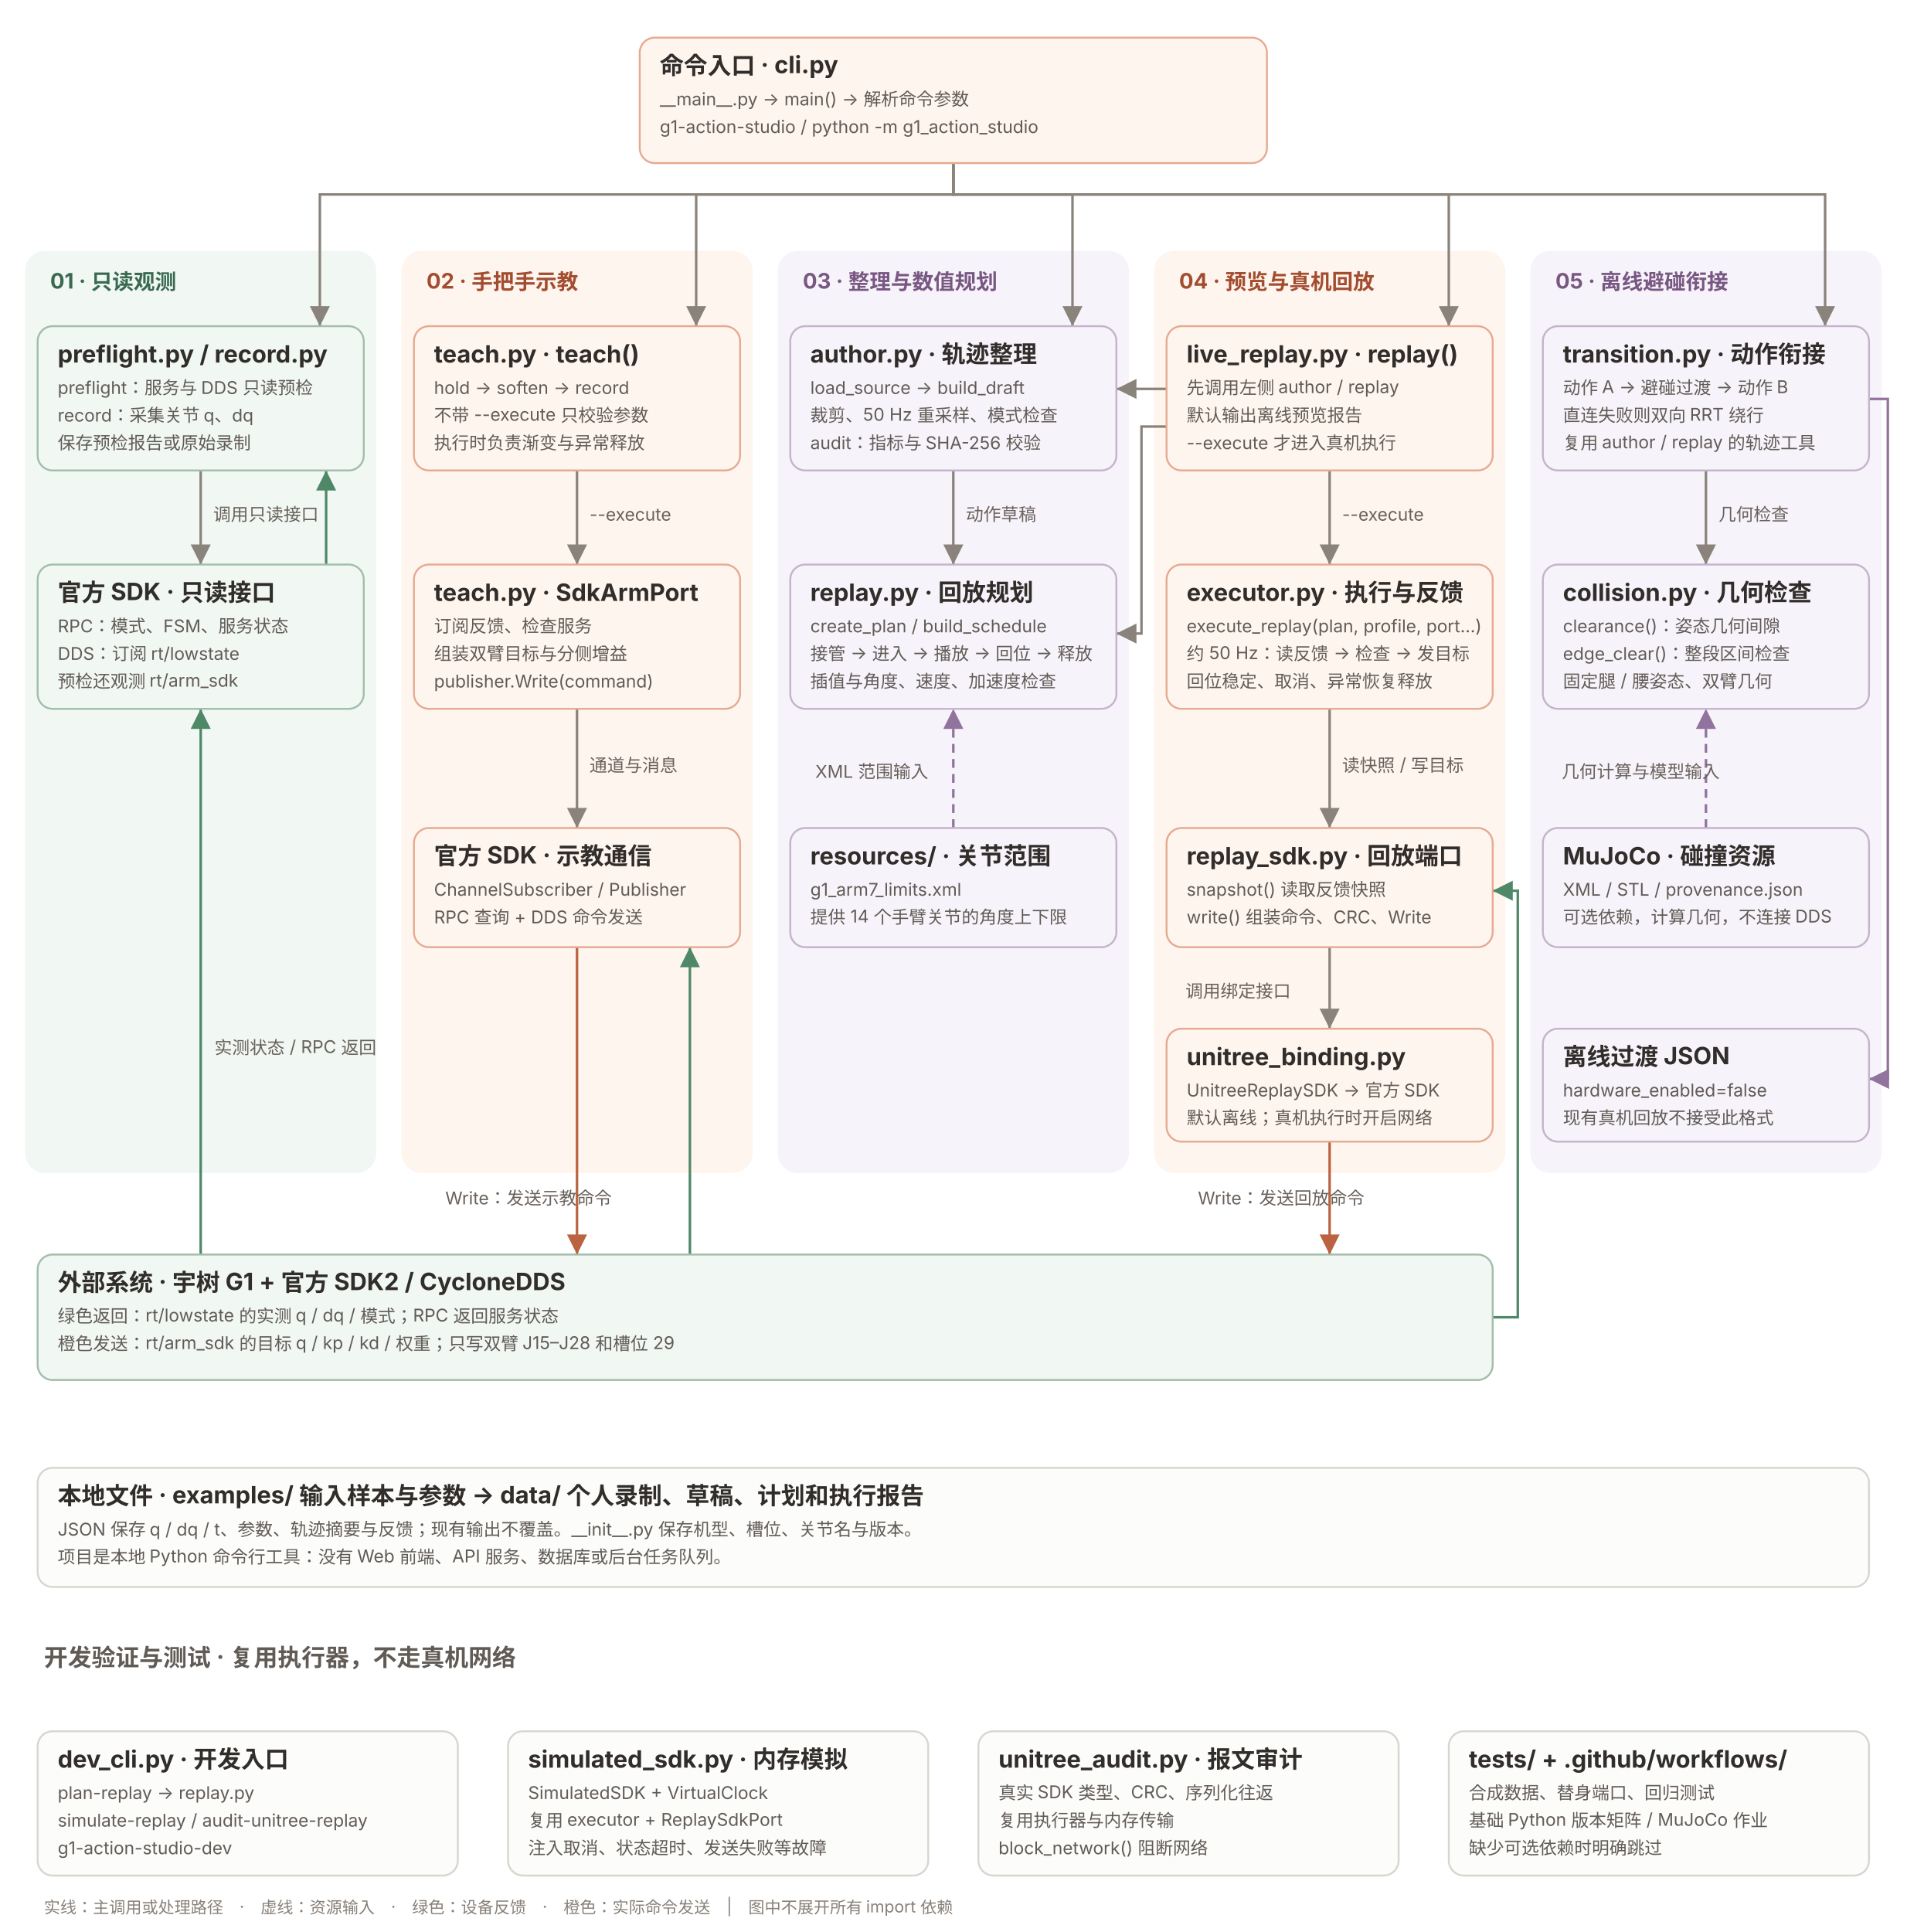
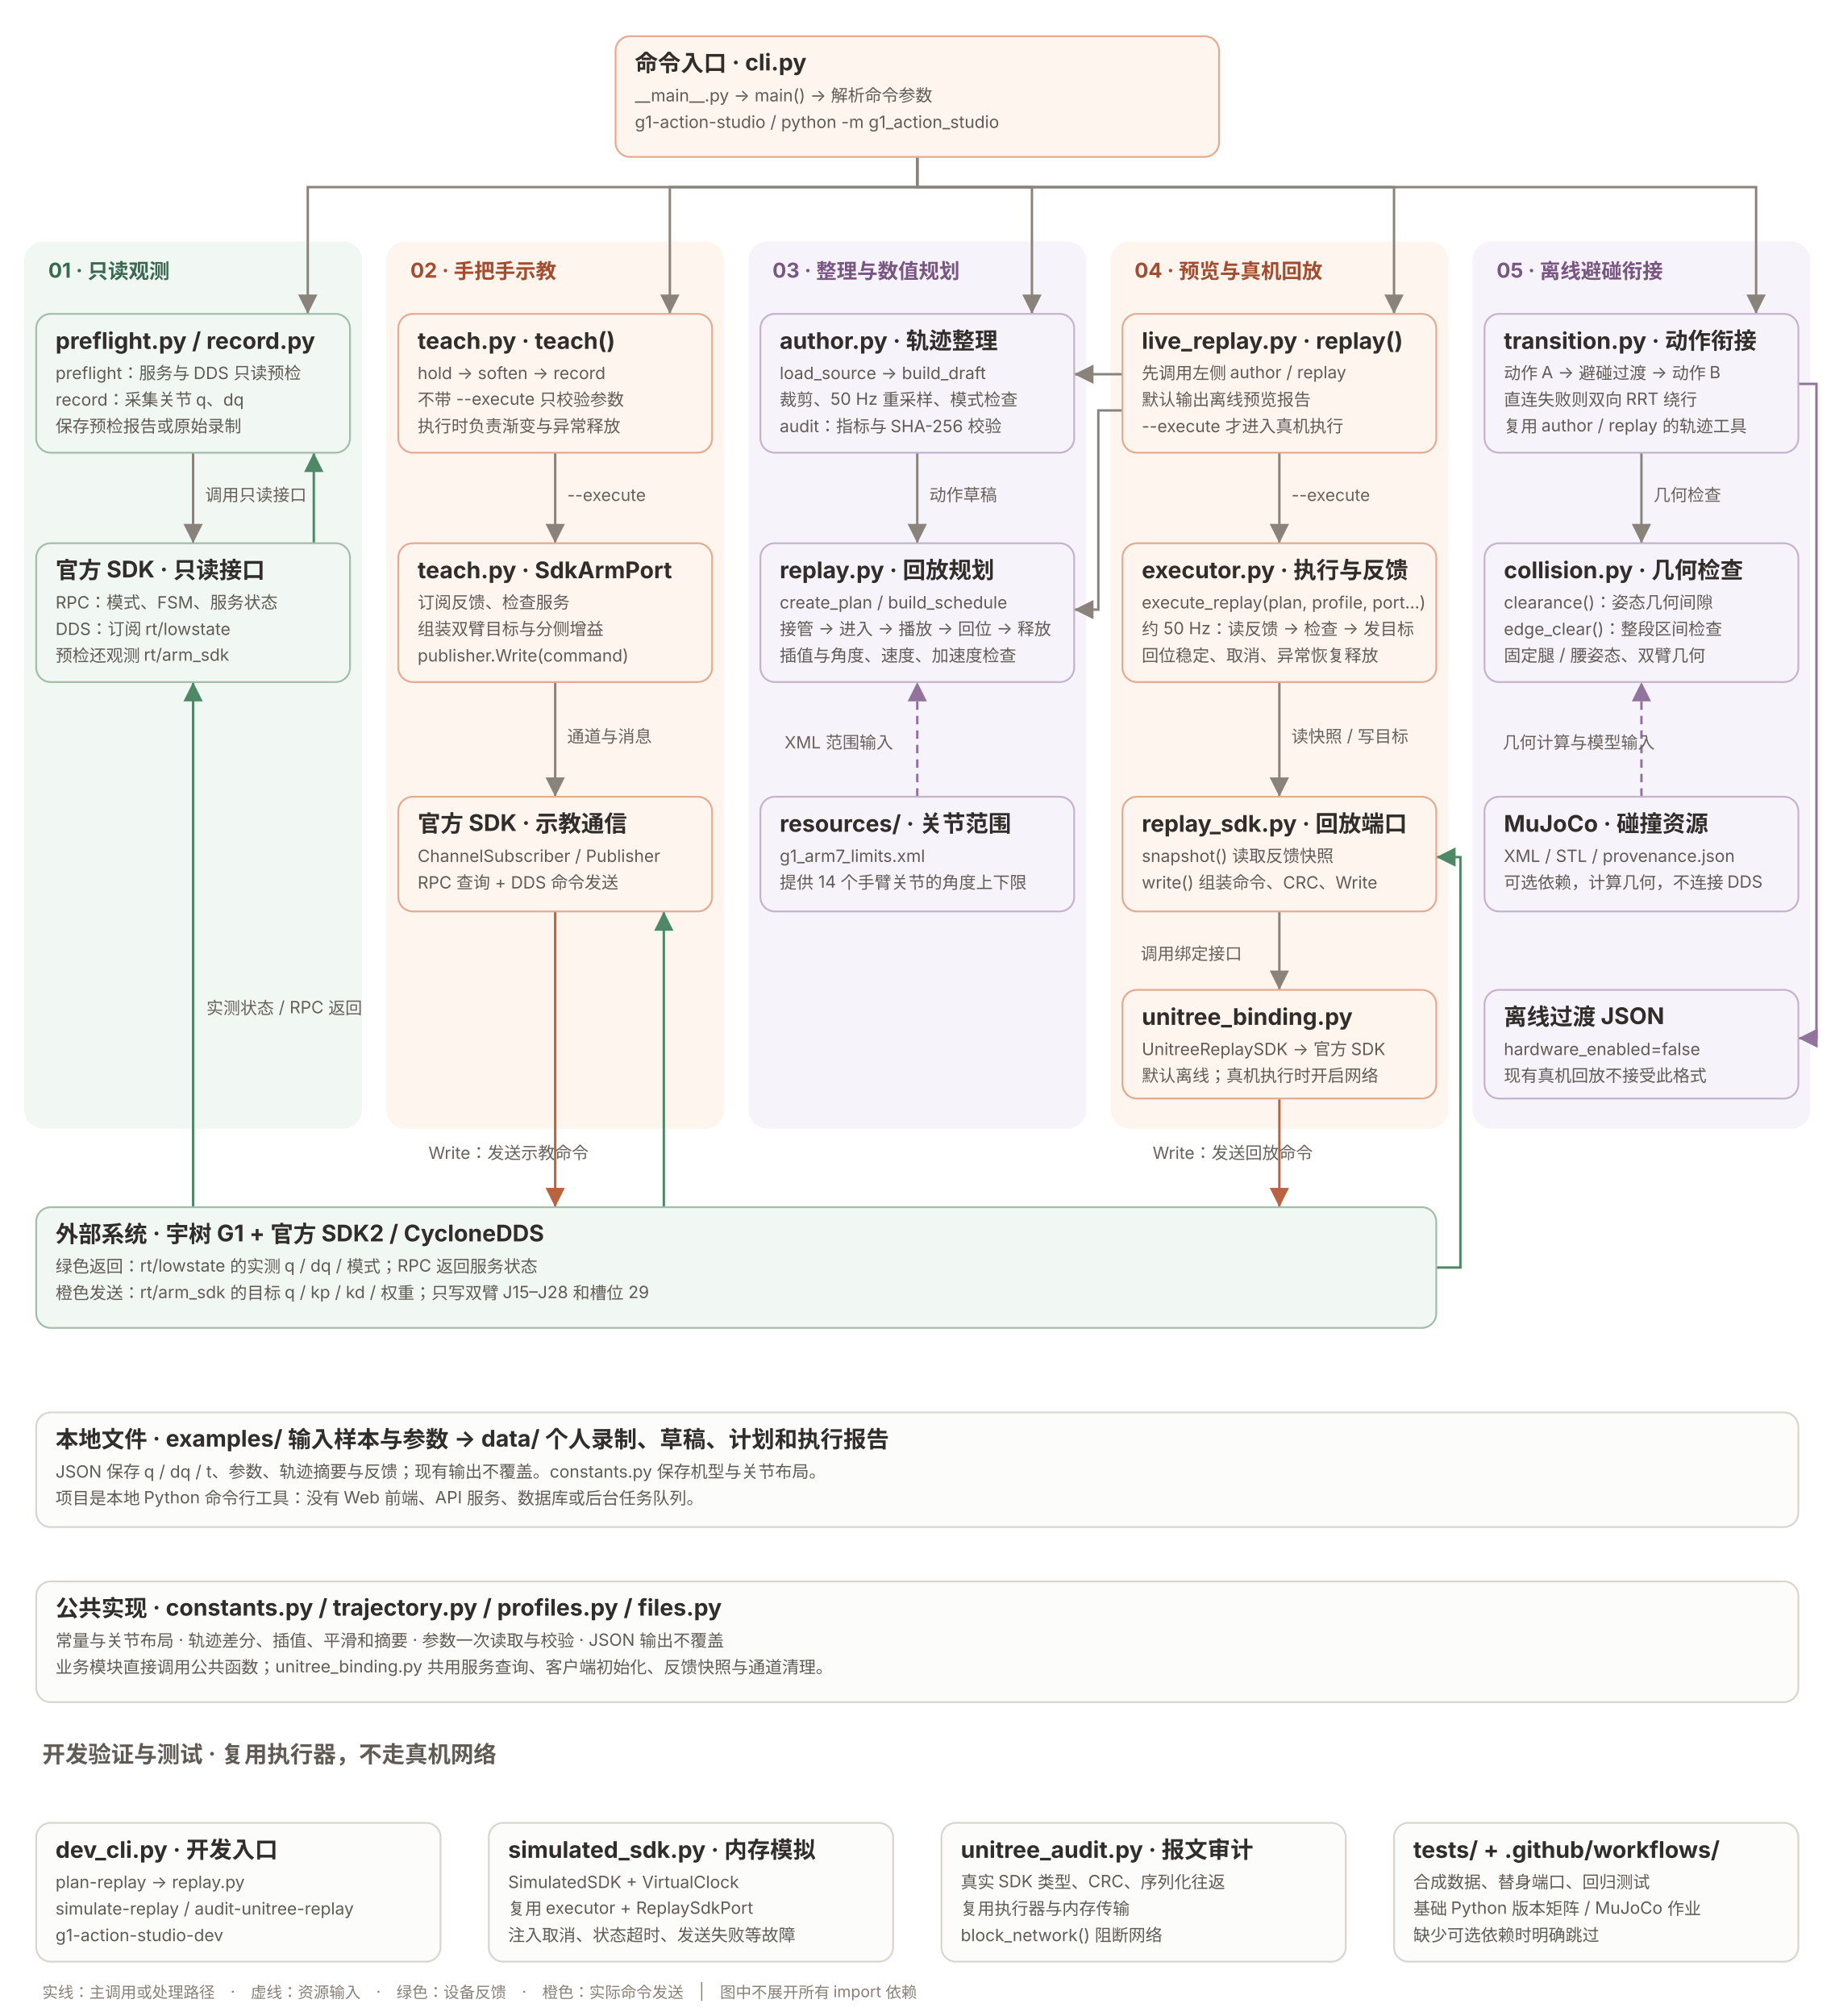
- <svg xmlns="http://www.w3.org/2000/svg" viewBox="0 0 1520 1540" role="img" aria-labelledby="diagram-title diagram-description">
+ <svg xmlns="http://www.w3.org/2000/svg" viewBox="0 0 1520 1670" role="img" aria-labelledby="diagram-title diagram-description">
  <defs>
    <marker id="arrow-gray" viewBox="0 0 10 10" refX="10" refY="5" markerWidth="8" markerHeight="8" orient="auto-start-reverse">
      <path d="M 0 0 L 10 5 L 0 10 z" fill="#8A837B" />
    </marker>
    <marker id="arrow-orange" viewBox="0 0 10 10" refX="10" refY="5" markerWidth="8" markerHeight="8" orient="auto-start-reverse">
      <path d="M 0 0 L 10 5 L 0 10 z" fill="#BA6341" />
    </marker>
    <marker id="arrow-green" viewBox="0 0 10 10" refX="10" refY="5" markerWidth="8" markerHeight="8" orient="auto-start-reverse">
      <path d="M 0 0 L 10 5 L 0 10 z" fill="#4E8867" />
    </marker>
    <marker id="arrow-plum" viewBox="0 0 10 10" refX="10" refY="5" markerWidth="8" markerHeight="8" orient="auto-start-reverse">
      <path d="M 0 0 L 10 5 L 0 10 z" fill="#92739E" />
    </marker>
  </defs>
  <style>text{font-family:Inter,"Microsoft YaHei","PingFang SC",sans-serif} .title{font-size:19px;font-weight:650;fill:#302D2A}.line{font-size:14px;fill:#615B56}.label{font-size:14px;fill:#69615B}.node{cursor:pointer;transition:opacity .16s}.dim{opacity:.15}.node:focus rect{stroke:#292624;stroke-width:3}</style>
  <rect x="20" y="200" width="280" height="735" rx="16" fill="#F1F7F3" />
  <text x="40" y="230" font-size="17" font-weight="650" fill="#396A51">01 · 只读观测</text>
  <rect x="320" y="200" width="280" height="735" rx="16" fill="#FFF5EF" />
  <text x="340" y="230" font-size="17" font-weight="650" fill="#A34D30">02 · 手把手示教</text>
  <rect x="620" y="200" width="280" height="735" rx="16" fill="#F7F3FA" />
  <text x="640" y="230" font-size="17" font-weight="650" fill="#795783">03 · 整理与数值规划</text>
  <rect x="920" y="200" width="280" height="735" rx="16" fill="#FFF5EF" />
  <text x="940" y="230" font-size="17" font-weight="650" fill="#A34D30">04 · 预览与真机回放</text>
  <rect x="1220" y="200" width="280" height="735" rx="16" fill="#F7F3FA" />
  <text x="1240" y="230" font-size="17" font-weight="650" fill="#795783">05 · 离线避碰衔接</text>
  <path d="M760 130 V155 H255 V260" fill="none" stroke="#8A837B" stroke-width="2" marker-end="url(#arrow-gray)" />
  <path d="M760 130 V155 H555 V260" fill="none" stroke="#8A837B" stroke-width="2" marker-end="url(#arrow-gray)" />
  <path d="M760 130 V155 H855 V260" fill="none" stroke="#8A837B" stroke-width="2" marker-end="url(#arrow-gray)" />
  <path d="M760 130 V155 H1155 V260" fill="none" stroke="#8A837B" stroke-width="2" marker-end="url(#arrow-gray)" />
  <path d="M760 130 V155 H1455 V260" fill="none" stroke="#8A837B" stroke-width="2" marker-end="url(#arrow-gray)" />
  <path d="M160 375 V450" fill="none" stroke="#8A837B" stroke-width="2" marker-end="url(#arrow-gray)" />
  <text class="label" x="170" y="415">调用只读接口</text>
  <path d="M260 450 V375" fill="none" stroke="#4E8867" stroke-width="2" marker-end="url(#arrow-green)" />
  <path d="M160 1000 V565" fill="none" stroke="#4E8867" stroke-width="2" marker-end="url(#arrow-green)" />
  <text class="label" x="171" y="840">实测状态 / RPC 返回</text>
  <path d="M460 375 V450" fill="none" stroke="#8A837B" stroke-width="2" marker-end="url(#arrow-gray)" />
  <text class="label" x="470" y="415">--execute</text>
  <path d="M460 565 V660" fill="none" stroke="#8A837B" stroke-width="2" marker-end="url(#arrow-gray)" />
  <text class="label" x="470" y="615">通道与消息</text>
  <path d="M460 755 V1000" fill="none" stroke="#BA6341" stroke-width="2" marker-end="url(#arrow-orange)" />
  <text class="label" x="355" y="960">Write：发送示教命令</text>
  <path d="M550 1000 V755" fill="none" stroke="#4E8867" stroke-width="2" marker-end="url(#arrow-green)" />
  <path d="M760 375 V450" fill="none" stroke="#8A837B" stroke-width="2" marker-end="url(#arrow-gray)" />
  <text class="label" x="770" y="415">动作草稿</text>
  <path d="M760 660 V565" fill="none" stroke="#92739E" stroke-width="2" stroke-dasharray="7 5" marker-end="url(#arrow-plum)" />
  <text class="label" x="650" y="620">XML 范围输入</text>
  <path d="M930 310 H890" fill="none" stroke="#8A837B" stroke-width="2" marker-end="url(#arrow-gray)" />
  <path d="M930 340 H910 V505 H890" fill="none" stroke="#8A837B" stroke-width="2" marker-end="url(#arrow-gray)" />
  <path d="M1060 375 V450" fill="none" stroke="#8A837B" stroke-width="2" marker-end="url(#arrow-gray)" />
  <text class="label" x="1070" y="415">--execute</text>
  <path d="M1060 565 V660" fill="none" stroke="#8A837B" stroke-width="2" marker-end="url(#arrow-gray)" />
  <text class="label" x="1070" y="615">读快照 / 写目标</text>
  <path d="M1060 755 V820" fill="none" stroke="#8A837B" stroke-width="2" marker-end="url(#arrow-gray)" />
  <text class="label" x="945" y="795">调用绑定接口</text>
  <path d="M1060 910 V1000" fill="none" stroke="#BA6341" stroke-width="2" marker-end="url(#arrow-orange)" />
  <text class="label" x="955" y="960">Write：发送回放命令</text>
  <path d="M1190 1050 H1210 V710 H1190" fill="none" stroke="#4E8867" stroke-width="2" marker-end="url(#arrow-green)" />
  <path d="M1360 375 V450" fill="none" stroke="#8A837B" stroke-width="2" marker-end="url(#arrow-gray)" />
  <text class="label" x="1370" y="415">几何检查</text>
  <path d="M1360 660 V565" fill="none" stroke="#92739E" stroke-width="2" stroke-dasharray="7 5" marker-end="url(#arrow-plum)" />
  <text class="label" x="1245" y="620">几何计算与模型输入</text>
  <path d="M1490 318 H1505 V860 H1490" fill="none" stroke="#92739E" stroke-width="2" marker-end="url(#arrow-plum)" />
  <g class="node" id="entry" data-route="all" tabindex="0" role="button" aria-label="命令入口 · cli.py">
    <rect x="510" y="30" width="500" height="100" rx="12" fill="#FFF5EF" stroke="#E5AA91" stroke-width="1.5" />
    <text class="title" x="526" y="59">命令入口 · cli.py</text>
    <text class="line" x="526" y="84">__main__.py → main() → 解析命令参数</text>
    <text class="line" x="526" y="106">g1-action-studio / python -m g1_action_studio</text>
  </g>
  <g class="node" id="observe" data-route="observe" tabindex="0" role="button" aria-label="preflight.py / record.py">
    <rect x="30" y="260" width="260" height="115" rx="12" fill="#F1F7F3" stroke="#A2BDAA" stroke-width="1.5" />
    <text class="title" x="46" y="289">preflight.py / record.py</text>
    <text class="line" x="46" y="314">preflight：服务与 DDS 只读预检</text>
    <text class="line" x="46" y="336">record：采集关节 q、dq</text>
    <text class="line" x="46" y="358">保存预检报告或原始录制</text>
  </g>
  <g class="node" id="read_sdk" data-route="observe" tabindex="0" role="button" aria-label="官方 SDK · 只读接口">
    <rect x="30" y="450" width="260" height="115" rx="12" fill="#F1F7F3" stroke="#A2BDAA" stroke-width="1.5" />
    <text class="title" x="46" y="479">官方 SDK · 只读接口</text>
    <text class="line" x="46" y="504">RPC：模式、FSM、服务状态</text>
    <text class="line" x="46" y="526">DDS：订阅 rt/lowstate</text>
    <text class="line" x="46" y="548">预检还观测 rt/arm_sdk</text>
  </g>
  <g class="node" id="teach" data-route="teach" tabindex="0" role="button" aria-label="teach.py · teach()">
    <rect x="330" y="260" width="260" height="115" rx="12" fill="#FFF5EF" stroke="#E5AA91" stroke-width="1.5" />
    <text class="title" x="346" y="289">teach.py · teach()</text>
    <text class="line" x="346" y="314">hold → soften → record</text>
    <text class="line" x="346" y="336">不带 --execute 只校验参数</text>
    <text class="line" x="346" y="358">执行时负责渐变与异常释放</text>
  </g>
  <g class="node" id="teach_port" data-route="teach" tabindex="0" role="button" aria-label="teach.py · SdkArmPort">
    <rect x="330" y="450" width="260" height="115" rx="12" fill="#FFF5EF" stroke="#E5AA91" stroke-width="1.5" />
    <text class="title" x="346" y="479">teach.py · SdkArmPort</text>
    <text class="line" x="346" y="504">订阅反馈、检查服务</text>
    <text class="line" x="346" y="526">组装双臂目标与分侧增益</text>
    <text class="line" x="346" y="548">publisher.Write(command)</text>
  </g>
  <g class="node" id="teach_sdk" data-route="teach" tabindex="0" role="button" aria-label="官方 SDK · 示教通信">
    <rect x="330" y="660" width="260" height="95" rx="12" fill="#FFF5EF" stroke="#E5AA91" stroke-width="1.5" />
    <text class="title" x="346" y="689">官方 SDK · 示教通信</text>
    <text class="line" x="346" y="714">ChannelSubscriber / Publisher</text>
    <text class="line" x="346" y="736">RPC 查询 + DDS 命令发送</text>
  </g>
  <g class="node" id="author" data-route="offline replay collision" tabindex="0" role="button" aria-label="author.py · 轨迹整理">
    <rect x="630" y="260" width="260" height="115" rx="12" fill="#F7F3FA" stroke="#C5B3CD" stroke-width="1.5" />
    <text class="title" x="646" y="289">author.py · 轨迹整理</text>
    <text class="line" x="646" y="314">load_source → build_draft</text>
    <text class="line" x="646" y="336">裁剪、50 Hz 重采样、模式检查</text>
    <text class="line" x="646" y="358">audit：指标与 SHA-256 校验</text>
  </g>
  <g class="node" id="plan" data-route="offline replay collision" tabindex="0" role="button" aria-label="replay.py · 回放规划">
    <rect x="630" y="450" width="260" height="115" rx="12" fill="#F7F3FA" stroke="#C5B3CD" stroke-width="1.5" />
    <text class="title" x="646" y="479">replay.py · 回放规划</text>
    <text class="line" x="646" y="504">create_plan / build_schedule</text>
    <text class="line" x="646" y="526">接管 → 进入 → 播放 → 回位 → 释放</text>
    <text class="line" x="646" y="548">插值与角度、速度、加速度检查</text>
  </g>
  <g class="node" id="limits" data-route="offline replay" tabindex="0" role="button" aria-label="resources/ · 关节范围">
    <rect x="630" y="660" width="260" height="95" rx="12" fill="#F7F3FA" stroke="#C5B3CD" stroke-width="1.5" />
    <text class="title" x="646" y="689">resources/ · 关节范围</text>
    <text class="line" x="646" y="714">g1_arm7_limits.xml</text>
    <text class="line" x="646" y="736">提供 14 个手臂关节的角度上下限</text>
  </g>
  <g class="node" id="live" data-route="replay" tabindex="0" role="button" aria-label="live_replay.py · replay()">
    <rect x="930" y="260" width="260" height="115" rx="12" fill="#FFF5EF" stroke="#E5AA91" stroke-width="1.5" />
    <text class="title" x="946" y="289">live_replay.py · replay()</text>
    <text class="line" x="946" y="314">先调用左侧 author / replay</text>
    <text class="line" x="946" y="336">默认输出离线预览报告</text>
    <text class="line" x="946" y="358">--execute 才进入真机执行</text>
  </g>
  <g class="node" id="executor" data-route="replay" tabindex="0" role="button" aria-label="executor.py · 执行与反馈">
    <rect x="930" y="450" width="260" height="115" rx="12" fill="#FFF5EF" stroke="#E5AA91" stroke-width="1.5" />
    <text class="title" x="946" y="479">executor.py · 执行与反馈</text>
    <text class="line" x="946" y="504">execute_replay(plan, profile, port…)</text>
    <text class="line" x="946" y="526">约 50 Hz：读反馈 → 检查 → 发目标</text>
    <text class="line" x="946" y="548">回位稳定、取消、异常恢复释放</text>
  </g>
  <g class="node" id="replay_port" data-route="replay" tabindex="0" role="button" aria-label="replay_sdk.py · 回放端口">
    <rect x="930" y="660" width="260" height="95" rx="12" fill="#FFF5EF" stroke="#E5AA91" stroke-width="1.5" />
    <text class="title" x="946" y="689">replay_sdk.py · 回放端口</text>
    <text class="line" x="946" y="714">snapshot() 读取反馈快照</text>
    <text class="line" x="946" y="736">write() 组装命令、CRC、Write</text>
  </g>
  <g class="node" id="binding" data-route="replay" tabindex="0" role="button" aria-label="unitree_binding.py">
    <rect x="930" y="820" width="260" height="90" rx="12" fill="#FFF5EF" stroke="#E5AA91" stroke-width="1.5" />
    <text class="title" x="946" y="849">unitree_binding.py</text>
    <text class="line" x="946" y="874">UnitreeReplaySDK → 官方 SDK</text>
    <text class="line" x="946" y="896">默认离线；真机执行时开启网络</text>
  </g>
  <g class="node" id="transition" data-route="collision" tabindex="0" role="button" aria-label="transition.py · 动作衔接">
    <rect x="1230" y="260" width="260" height="115" rx="12" fill="#F7F3FA" stroke="#C5B3CD" stroke-width="1.5" />
    <text class="title" x="1246" y="289">transition.py · 动作衔接</text>
    <text class="line" x="1246" y="314">动作 A → 避碰过渡 → 动作 B</text>
    <text class="line" x="1246" y="336">直连失败则双向 RRT 绕行</text>
    <text class="line" x="1246" y="358">复用 author / replay 的轨迹工具</text>
  </g>
  <g class="node" id="collision" data-route="collision" tabindex="0" role="button" aria-label="collision.py · 几何检查">
    <rect x="1230" y="450" width="260" height="115" rx="12" fill="#F7F3FA" stroke="#C5B3CD" stroke-width="1.5" />
    <text class="title" x="1246" y="479">collision.py · 几何检查</text>
    <text class="line" x="1246" y="504">clearance()：姿态几何间隙</text>
    <text class="line" x="1246" y="526">edge_clear()：整段区间检查</text>
    <text class="line" x="1246" y="548">固定腿 / 腰姿态、双臂几何</text>
  </g>
  <g class="node" id="mujoco" data-route="collision" tabindex="0" role="button" aria-label="MuJoCo · 碰撞资源">
    <rect x="1230" y="660" width="260" height="95" rx="12" fill="#F7F3FA" stroke="#C5B3CD" stroke-width="1.5" />
    <text class="title" x="1246" y="689">MuJoCo · 碰撞资源</text>
    <text class="line" x="1246" y="714">XML / STL / provenance.json</text>
    <text class="line" x="1246" y="736">可选依赖，计算几何，不连接 DDS</text>
  </g>
  <g class="node" id="offline_output" data-route="collision" tabindex="0" role="button" aria-label="离线过渡 JSON">
    <rect x="1230" y="820" width="260" height="90" rx="12" fill="#F7F3FA" stroke="#C5B3CD" stroke-width="1.5" />
    <text class="title" x="1246" y="849">离线过渡 JSON</text>
    <text class="line" x="1246" y="874">hardware_enabled=false</text>
    <text class="line" x="1246" y="896">现有真机回放不接受此格式</text>
  </g>
  <g class="node" id="robot" data-route="observe teach replay" tabindex="0" role="button" aria-label="外部系统 · 宇树 G1 + 官方 SDK2 / CycloneDDS">
    <rect x="30" y="1000" width="1160" height="100" rx="12" fill="#F1F7F3" stroke="#A2BDAA" stroke-width="1.5" />
    <text class="title" x="46" y="1029">外部系统 · 宇树 G1 + 官方 SDK2 / CycloneDDS</text>
    <text class="line" x="46" y="1054">绿色返回：rt/lowstate 的实测 q / dq / 模式；RPC 返回服务状态</text>
    <text class="line" x="46" y="1076">橙色发送：rt/arm_sdk 的目标 q / kp / kd / 权重；只写双臂 J15–J28 和槽位 29</text>
  </g>
  <g class="node" id="files" data-route="all" tabindex="0" role="button" aria-label="本地文件 · examples/ 输入样本与参数 → data/ 个人录制、草稿、计划和执行报告">
    <rect x="30" y="1170" width="1460" height="95" rx="12" fill="#FCFCFB" stroke="#D9D5CF" stroke-width="1.5" />
    <text class="title" x="46" y="1199">本地文件 · examples/ 输入样本与参数 → data/ 个人录制、草稿、计划和执行报告</text>
-     <text class="line" x="46" y="1224">JSON 保存 q / dq / t、参数、轨迹摘要与反馈；现有输出不覆盖。__init__.py 保存机型、槽位、关节名与版本。</text>
+     <text class="line" x="46" y="1224">JSON 保存 q / dq / t、参数、轨迹摘要与反馈；现有输出不覆盖。constants.py 保存机型与关节布局。</text>
    <text class="line" x="46" y="1246">项目是本地 Python 命令行工具：没有 Web 前端、API 服务、数据库或后台任务队列。</text>
  </g>
+   <g class="node" id="shared" data-route="all" tabindex="0" role="button" aria-label="公共实现 · constants.py / trajectory.py / profiles.py / files.py">
+     <rect x="30" y="1310" width="1460" height="100" rx="12" fill="#FCFCFB" stroke="#D9D5CF" stroke-width="1.5" />
+     <text class="title" x="46" y="1339">公共实现 · constants.py / trajectory.py / profiles.py / files.py</text>
+     <text class="line" x="46" y="1364">常量与关节布局 · 轨迹差分、插值、平滑和摘要 · 参数一次读取与校验 · JSON 输出不覆盖</text>
+     <text class="line" x="46" y="1386">业务模块直接调用公共函数；unitree_binding.py 共用服务查询、客户端初始化、反馈快照与通道清理。</text>
+   </g>
  <g class="node" id="dev" data-route="dev" tabindex="0" role="button" aria-label="dev_cli.py · 开发入口">
-     <rect x="30" y="1380" width="335" height="115" rx="12" fill="#FCFCFB" stroke="#D9D5CF" stroke-width="1.5" />
-     <text class="title" x="46" y="1409">dev_cli.py · 开发入口</text>
-     <text class="line" x="46" y="1434">plan-replay → replay.py</text>
-     <text class="line" x="46" y="1456">simulate-replay / audit-unitree-replay</text>
-     <text class="line" x="46" y="1478">g1-action-studio-dev</text>
+     <rect x="30" y="1510" width="335" height="115" rx="12" fill="#FCFCFB" stroke="#D9D5CF" stroke-width="1.5" />
+     <text class="title" x="46" y="1539">dev_cli.py · 开发入口</text>
+     <text class="line" x="46" y="1564">plan-replay → replay.py</text>
+     <text class="line" x="46" y="1586">simulate-replay / audit-unitree-replay</text>
+     <text class="line" x="46" y="1608">g1-action-studio-dev</text>
  </g>
  <g class="node" id="sim" data-route="dev" tabindex="0" role="button" aria-label="simulated_sdk.py · 内存模拟">
-     <rect x="405" y="1380" width="335" height="115" rx="12" fill="#FCFCFB" stroke="#D9D5CF" stroke-width="1.5" />
-     <text class="title" x="421" y="1409">simulated_sdk.py · 内存模拟</text>
-     <text class="line" x="421" y="1434">SimulatedSDK + VirtualClock</text>
-     <text class="line" x="421" y="1456">复用 executor + ReplaySdkPort</text>
-     <text class="line" x="421" y="1478">注入取消、状态超时、发送失败等故障</text>
+     <rect x="405" y="1510" width="335" height="115" rx="12" fill="#FCFCFB" stroke="#D9D5CF" stroke-width="1.5" />
+     <text class="title" x="421" y="1539">simulated_sdk.py · 内存模拟</text>
+     <text class="line" x="421" y="1564">SimulatedSDK + VirtualClock</text>
+     <text class="line" x="421" y="1586">复用 executor + ReplaySdkPort</text>
+     <text class="line" x="421" y="1608">注入取消、状态超时、发送失败等故障</text>
  </g>
  <g class="node" id="audit" data-route="dev" tabindex="0" role="button" aria-label="unitree_audit.py · 报文审计">
-     <rect x="780" y="1380" width="335" height="115" rx="12" fill="#FCFCFB" stroke="#D9D5CF" stroke-width="1.5" />
-     <text class="title" x="796" y="1409">unitree_audit.py · 报文审计</text>
-     <text class="line" x="796" y="1434">真实 SDK 类型、CRC、序列化往返</text>
-     <text class="line" x="796" y="1456">复用执行器与内存传输</text>
-     <text class="line" x="796" y="1478">block_network() 阻断网络</text>
+     <rect x="780" y="1510" width="335" height="115" rx="12" fill="#FCFCFB" stroke="#D9D5CF" stroke-width="1.5" />
+     <text class="title" x="796" y="1539">unitree_audit.py · 报文审计</text>
+     <text class="line" x="796" y="1564">真实 SDK 类型、CRC、序列化往返</text>
+     <text class="line" x="796" y="1586">复用执行器与内存传输</text>
+     <text class="line" x="796" y="1608">block_network() 阻断网络</text>
  </g>
  <g class="node" id="tests" data-route="dev" tabindex="0" role="button" aria-label="tests/ + .github/workflows/">
-     <rect x="1155" y="1380" width="335" height="115" rx="12" fill="#FCFCFB" stroke="#D9D5CF" stroke-width="1.5" />
-     <text class="title" x="1171" y="1409">tests/ + .github/workflows/</text>
-     <text class="line" x="1171" y="1434">合成数据、替身端口、回归测试</text>
-     <text class="line" x="1171" y="1456">基础 Python 版本矩阵 / MuJoCo 作业</text>
-     <text class="line" x="1171" y="1478">缺少可选依赖时明确跳过</text>
-   </g>
-   <text x="35" y="1328" font-size="19" font-weight="650" fill="#615B56">开发验证与测试 · 复用执行器，不走真机网络</text>
-   <text x="35" y="1525" font-size="13" fill="#888078">实线：主调用或处理路径　·　虚线：资源输入　·　绿色：设备反馈　·　橙色：实际命令发送　|　图中不展开所有 import 依赖</text>
+     <rect x="1155" y="1510" width="335" height="115" rx="12" fill="#FCFCFB" stroke="#D9D5CF" stroke-width="1.5" />
+     <text class="title" x="1171" y="1539">tests/ + .github/workflows/</text>
+     <text class="line" x="1171" y="1564">合成数据、替身端口、回归测试</text>
+     <text class="line" x="1171" y="1586">基础 Python 版本矩阵 / MuJoCo 作业</text>
+     <text class="line" x="1171" y="1608">缺少可选依赖时明确跳过</text>
+   </g>
+   <text x="35" y="1460" font-size="19" font-weight="650" fill="#615B56">开发验证与测试 · 复用执行器，不走真机网络</text>
+   <text x="35" y="1655" font-size="13" fill="#888078">实线：主调用或处理路径　·　虚线：资源输入　·　绿色：设备反馈　·　橙色：实际命令发送　|　图中不展开所有 import 依赖</text>
</svg>
